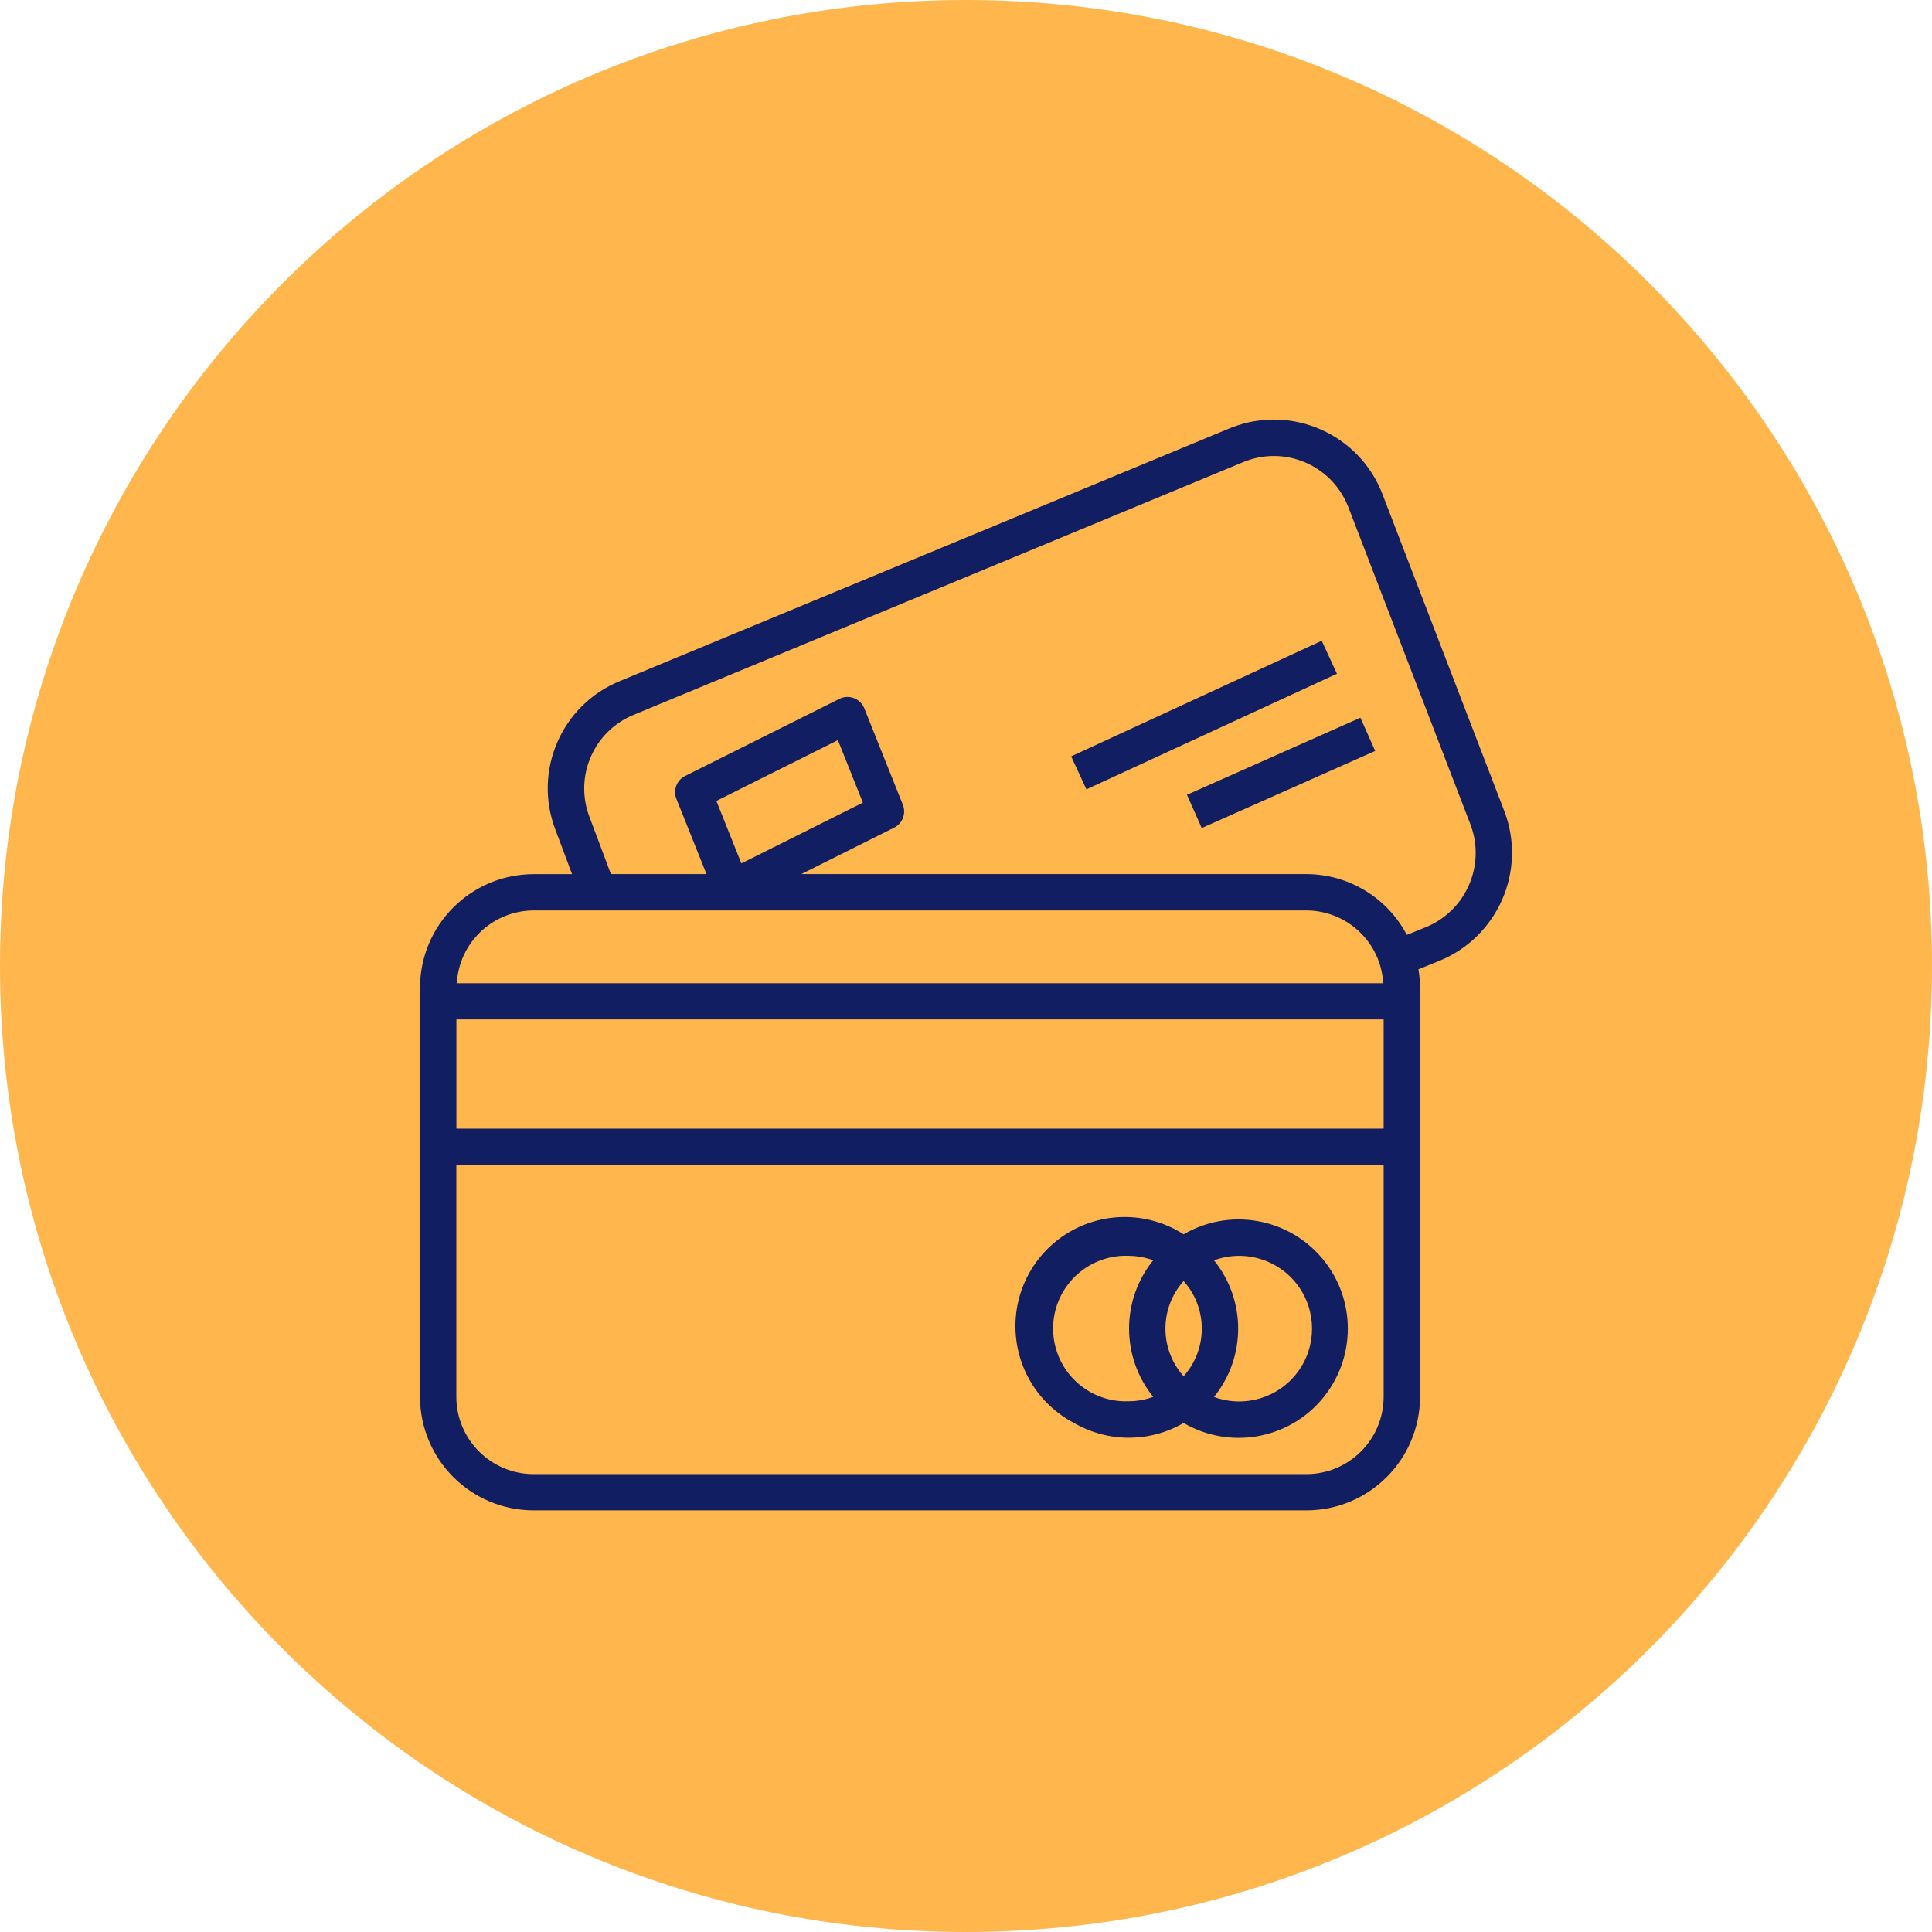
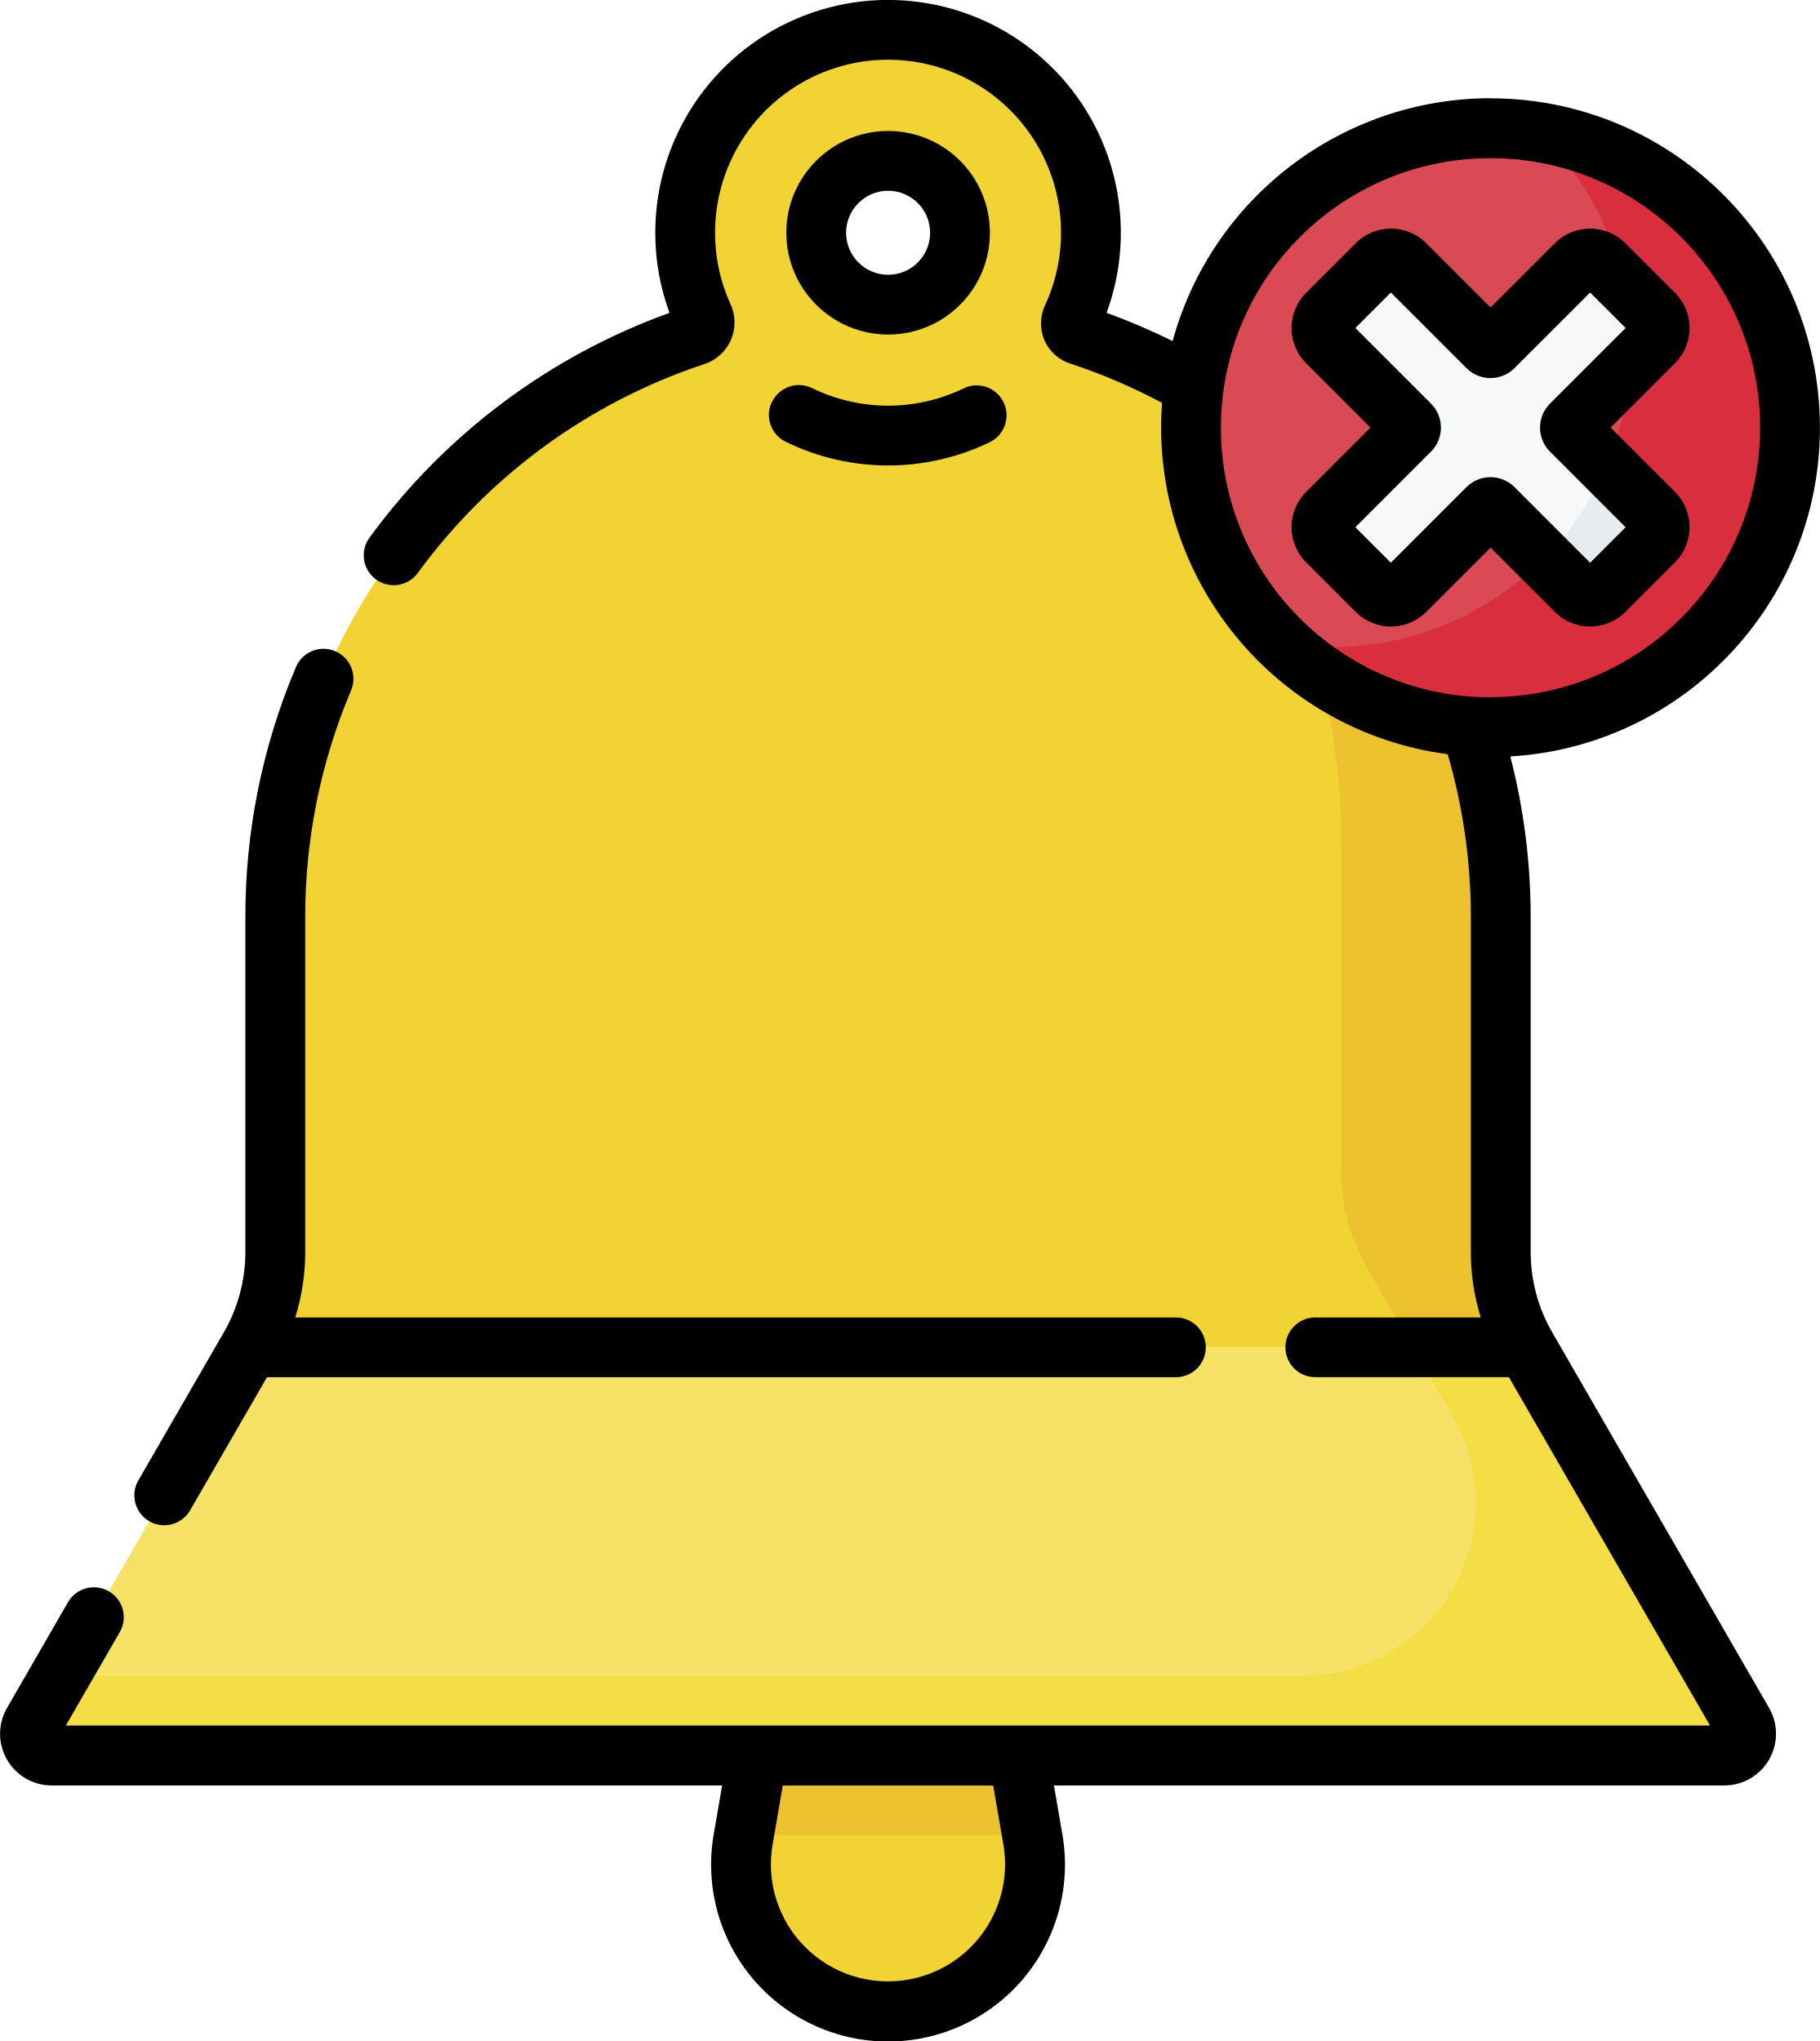
- <svg xmlns="http://www.w3.org/2000/svg" width="69" height="69" viewBox="0 0 69 69">
-   <g id="Grupo_28012" data-name="Grupo 28012" transform="translate(-189 -1897)">
-     <circle id="Elipse_386" data-name="Elipse 386" cx="34.5" cy="34.5" r="34.5" transform="translate(189 1897)" fill="#ffb74d" />
-     <g id="tarjeta-de-credito" transform="translate(204 1911.742)">
-       <g id="Grupo_27708" data-name="Grupo 27708" transform="translate(0 0.243)">
-         <g id="Grupo_27707" data-name="Grupo 27707" transform="translate(0 0)">
-           <path id="Trazado_2006" data-name="Trazado 2006" d="M38.728,14.233,34.371,2.9A4.156,4.156,0,0,0,29,.522l-.093.037L7.131,9.585a4.136,4.136,0,0,0-2.3,5.293l.6,1.6H4.058A4.063,4.063,0,0,0,0,20.534v14.61A4.063,4.063,0,0,0,4.058,39.2h27.6a4.063,4.063,0,0,0,4.058-4.058V20.534a3.99,3.99,0,0,0-.058-.657l.754-.305A4.171,4.171,0,0,0,38.728,14.233ZM4.058,17.775h27.6a2.756,2.756,0,0,1,2.744,2.6H1.315A2.756,2.756,0,0,1,4.058,17.775Zm6.527-3.912,4.34-2.171.892,2.232-4.34,2.17ZM34.416,35.145a2.763,2.763,0,0,1-2.76,2.76H4.058a2.763,2.763,0,0,1-2.76-2.76V26.866H34.416Zm0-9.578H1.3v-3.9H34.416Zm1.507-7.195-.679.275a4.06,4.06,0,0,0-3.588-2.171H13.618l3.315-1.658A.649.649,0,0,0,17.246,14l-1.377-3.442a.649.649,0,0,0-.844-.362l-.049.022L9.47,12.97a.649.649,0,0,0-.312.822l1.074,2.684H6.818l-.769-2.051a2.843,2.843,0,0,1,1.579-3.636L29.4,1.763A2.853,2.853,0,0,1,33.13,3.306l.027.068L37.515,14.7A2.867,2.867,0,0,1,35.923,18.372Z" transform="translate(0 -0.243)" fill="#111e61" />
-           <path id="Trazado_2007" data-name="Trazado 2007" d="M265.819,359.495a3.9,3.9,0,0,0,3.914,0,3.9,3.9,0,1,0,0-6.738,3.9,3.9,0,1,0-3.914,6.738Zm5-5.808a2.6,2.6,0,1,1,0,4.878A3.881,3.881,0,0,0,270.819,353.687Zm-1.086.739a2.55,2.55,0,0,1,0,3.4A2.55,2.55,0,0,1,269.733,354.426Zm-1.948-.9a2.57,2.57,0,0,1,.862.158,3.881,3.881,0,0,0,0,4.878,2.571,2.571,0,0,1-.862.158,2.6,2.6,0,1,1,0-5.195Z" transform="translate(-242.461 -323.659)" fill="#111e61" />
-           <rect id="Rectángulo_3121" data-name="Rectángulo 3121" width="1.299" height="6.779" transform="translate(27.919 14.588) rotate(-113.966)" fill="#111e61" />
-           <rect id="Rectángulo_3122" data-name="Rectángulo 3122" width="9.855" height="1.298" transform="matrix(0.908, -0.419, 0.419, 0.908, 23.256, 12.028)" fill="#111e61" />
-         </g>
-       </g>
-     </g>
-   </g>
+ <svg xmlns="http://www.w3.org/2000/svg" id="campana" width="79.2" height="88.833" viewBox="0 0 79.2 88.833">
+   <path id="Trazado_1869" data-name="Trazado 1869" d="M100.4,337.986H44.84L35.4,354.33a.949.949,0,0,0,.822,1.423H109.01a.949.949,0,0,0,.822-1.423Z" transform="translate(-33.972 -279.344)" fill="#f6e266" />
+   <path id="Trazado_1870" data-name="Trazado 1870" d="M145.958,64.84a8.307,8.307,0,0,1-1.113-4.154V46.123a26.677,26.677,0,0,0-18.334-25.338.533.533,0,0,1-.317-.754,8.828,8.828,0,1,0-16.055-.06.608.608,0,0,1-.37.84A26.676,26.676,0,0,0,91.516,46.123V60.686A8.308,8.308,0,0,1,90.4,64.84ZM115.051,16.328a3.13,3.13,0,1,1,3.13,3.129A3.13,3.13,0,0,1,115.051,16.328Z" transform="translate(-79.534 -6.199)" fill="#f1d333" />
+   <path id="Trazado_1871" data-name="Trazado 1871" d="M109.833,354.33,100.4,337.986H95.46l1.725,2.988a7.539,7.539,0,0,1-6.529,11.308H36.587L35.4,354.33a.949.949,0,0,0,.822,1.423h72.785a.949.949,0,0,0,.822-1.423Z" transform="translate(-33.973 -279.344)" fill="#f4dd45" />
+   <path id="Trazado_1872" data-name="Trazado 1872" d="M298.419,84.037a26.635,26.635,0,0,1,11.411,21.874v14.563a8.31,8.31,0,0,0,1.113,4.154l2,3.47h4.937a8.307,8.307,0,0,1-1.113-4.154V109.381a26.677,26.677,0,0,0-18.334-25.338Z" transform="translate(-251.459 -69.456)" fill="#ecc32e" />
+   <circle id="Elipse_385" data-name="Elipse 385" cx="13.035" cy="13.035" r="13.035" transform="translate(51.829 5.577)" fill="#da4a54" />
+   <path id="Trazado_1873" data-name="Trazado 1873" d="M360.673,33.1a13.035,13.035,0,0,1-9.033,22.432,13.142,13.142,0,0,1-2.093-.167A13.035,13.035,0,1,0,360.673,33.1Z" transform="translate(-293.717 -27.36)" fill="#d82e3d" />
+   <path id="Trazado_1874" data-name="Trazado 1874" d="M225.7,440.386h-11.35l-.628,3.641a6.4,6.4,0,1,0,12.605,0Z" transform="translate(-181.38 -363.978)" fill="#f1d333" />
+   <path id="Trazado_1875" data-name="Trazado 1875" d="M226.893,443.856l-.6-3.47h-11.35l-.6,3.47Z" transform="translate(-181.973 -363.978)" fill="#ecc32e" />
+   <path id="Trazado_1876" data-name="Trazado 1876" d="M370.053,72.328a.175.175,0,0,1,0-.248l3.6-3.6a.867.867,0,0,0,0-1.226L371.494,65.1a.867.867,0,0,0-1.226,0l-3.6,3.6a.176.176,0,0,1-.248,0l-3.6-3.6a.867.867,0,0,0-1.226,0l-2.158,2.158a.867.867,0,0,0,0,1.226l3.6,3.6a.176.176,0,0,1,0,.248l-3.6,3.6a.867.867,0,0,0,0,1.226l2.158,2.158a.867.867,0,0,0,1.226,0l3.6-3.6a.176.176,0,0,1,.248,0l3.6,3.6a.867.867,0,0,0,1.226,0l2.158-2.158a.867.867,0,0,0,0-1.226Z" transform="translate(-301.681 -53.593)" fill="#f6f9f9" />
+   <path id="Trazado_1877" data-name="Trazado 1877" d="M416.382,122.29a.867.867,0,0,0,1.226,0l2.158-2.158a.867.867,0,0,0,0-1.226l-2.061-2.061a13.055,13.055,0,0,1-2.726,4.042Z" transform="translate(-347.796 -96.572)" fill="#e7ecf1" />
+   <path id="Trazado_1878" data-name="Trazado 1878" d="M435.01,71.182a13.09,13.09,0,0,1,.3,2.791q0,.394-.023.783l1.036-1.035a.867.867,0,0,0,0-1.226Z" transform="translate(-364.351 -58.832)" fill="#e7ecf1" />
+   <path id="Trazado_1879" data-name="Trazado 1879" d="M229.4,41.711a4.43,4.43,0,1,0-4.431-4.431A4.435,4.435,0,0,0,229.4,41.711Zm0-6.258a1.828,1.828,0,1,1-1.829,1.827A1.829,1.829,0,0,1,229.4,35.453Z" transform="translate(-190.75 -27.15)" />
+   <path id="Trazado_1880" data-name="Trazado 1880" d="M68.894,174.444a25.212,25.212,0,0,1,1.995-9.877,1.3,1.3,0,0,0-2.4-1.014,27.8,27.8,0,0,0-2.2,10.891v14.562a7.023,7.023,0,0,1-.917,3.469l-.021.035-3.72,6.444a1.3,1.3,0,0,0,2.254,1.3l3.345-5.793h39.555a1.3,1.3,0,0,0,0-2.6H68.461a9.627,9.627,0,0,0,.433-2.853Z" transform="translate(-55.611 -134.519)" />
+   <path id="Trazado_1881" data-name="Trazado 1881" d="M220.75,97.318a1.3,1.3,0,0,0,.6,1.741,10.15,10.15,0,0,0,8.877.018,1.3,1.3,0,0,0-1.137-2.341,7.547,7.547,0,0,1-6.594-.013,1.3,1.3,0,0,0-1.741.6Z" transform="translate(-187.156 -79.831)" />
+   <path id="Trazado_1882" data-name="Trazado 1882" d="M92.625,4.275a14.362,14.362,0,0,0-13.834,10.57,27.831,27.831,0,0,0-2.873-1.228,10.13,10.13,0,1,0-19.64-3.488,10.037,10.037,0,0,0,.619,3.488A27.847,27.847,0,0,0,43.842,23.4a1.3,1.3,0,1,0,2.1,1.539,25.261,25.261,0,0,1,12.465-9.091,1.908,1.908,0,0,0,1.144-2.613,7.453,7.453,0,0,1-.671-3.105,7.528,7.528,0,1,1,14.359,3.16,1.867,1.867,0,0,0-.023,1.527,1.84,1.84,0,0,0,1.116,1.006,25.185,25.185,0,0,1,4,1.712A14.356,14.356,0,0,0,90.763,32.827a25.362,25.362,0,0,1,1.007,7.1V54.487A9.62,9.62,0,0,0,92.2,57.34h-7.2a1.3,1.3,0,0,0,0,2.6h8.425l8.755,15.164H30.625l2.348-4.067a1.3,1.3,0,1,0-2.254-1.3l-2.653,4.6a2.25,2.25,0,0,0,1.948,3.375H59.187l-.365,2.118a7.7,7.7,0,1,0,15.17,0l-.365-2.119H102.8a2.25,2.25,0,0,0,1.948-3.375c-10.838-18.771-9.28-16.074-9.436-16.344a7.01,7.01,0,0,1-.939-3.5V39.925a28,28,0,0,0-.885-7,14.336,14.336,0,0,0-.863-28.646Zm-21.2,76a5.095,5.095,0,1,1-10.041,0l.442-2.561h9.157Zm21.2-49.925a11.733,11.733,0,1,1,11.734-11.733A11.747,11.747,0,0,1,92.625,30.345Z" transform="translate(-27.761)" />
+   <path id="Trazado_1883" data-name="Trazado 1883" d="M369.008,61.667a2.154,2.154,0,0,0-.635-1.533l-2.158-2.158a2.167,2.167,0,0,0-3.067,0l-2.8,2.8-2.8-2.8a2.168,2.168,0,0,0-3.067,0l-2.158,2.158a2.169,2.169,0,0,0,0,3.067l2.8,2.8-2.8,2.8a2.169,2.169,0,0,0,0,3.066l2.158,2.158a2.167,2.167,0,0,0,3.067,0l2.8-2.8,2.8,2.8a2.171,2.171,0,0,0,3.067,0l2.158-2.158a2.168,2.168,0,0,0,0-3.067l-2.8-2.8,2.8-2.8A2.154,2.154,0,0,0,369.008,61.667Zm-6.074,3.292a1.479,1.479,0,0,0,0,2.089l3.292,3.292-1.544,1.544-3.292-3.292a1.477,1.477,0,0,0-2.089,0l-3.292,3.292-1.544-1.544,3.292-3.292a1.479,1.479,0,0,0,0-2.089l-3.292-3.292,1.544-1.544,3.292,3.292a1.479,1.479,0,0,0,2.089,0l3.292-3.292,1.544,1.544Z" transform="translate(-295.482 -47.391)" />
</svg>
